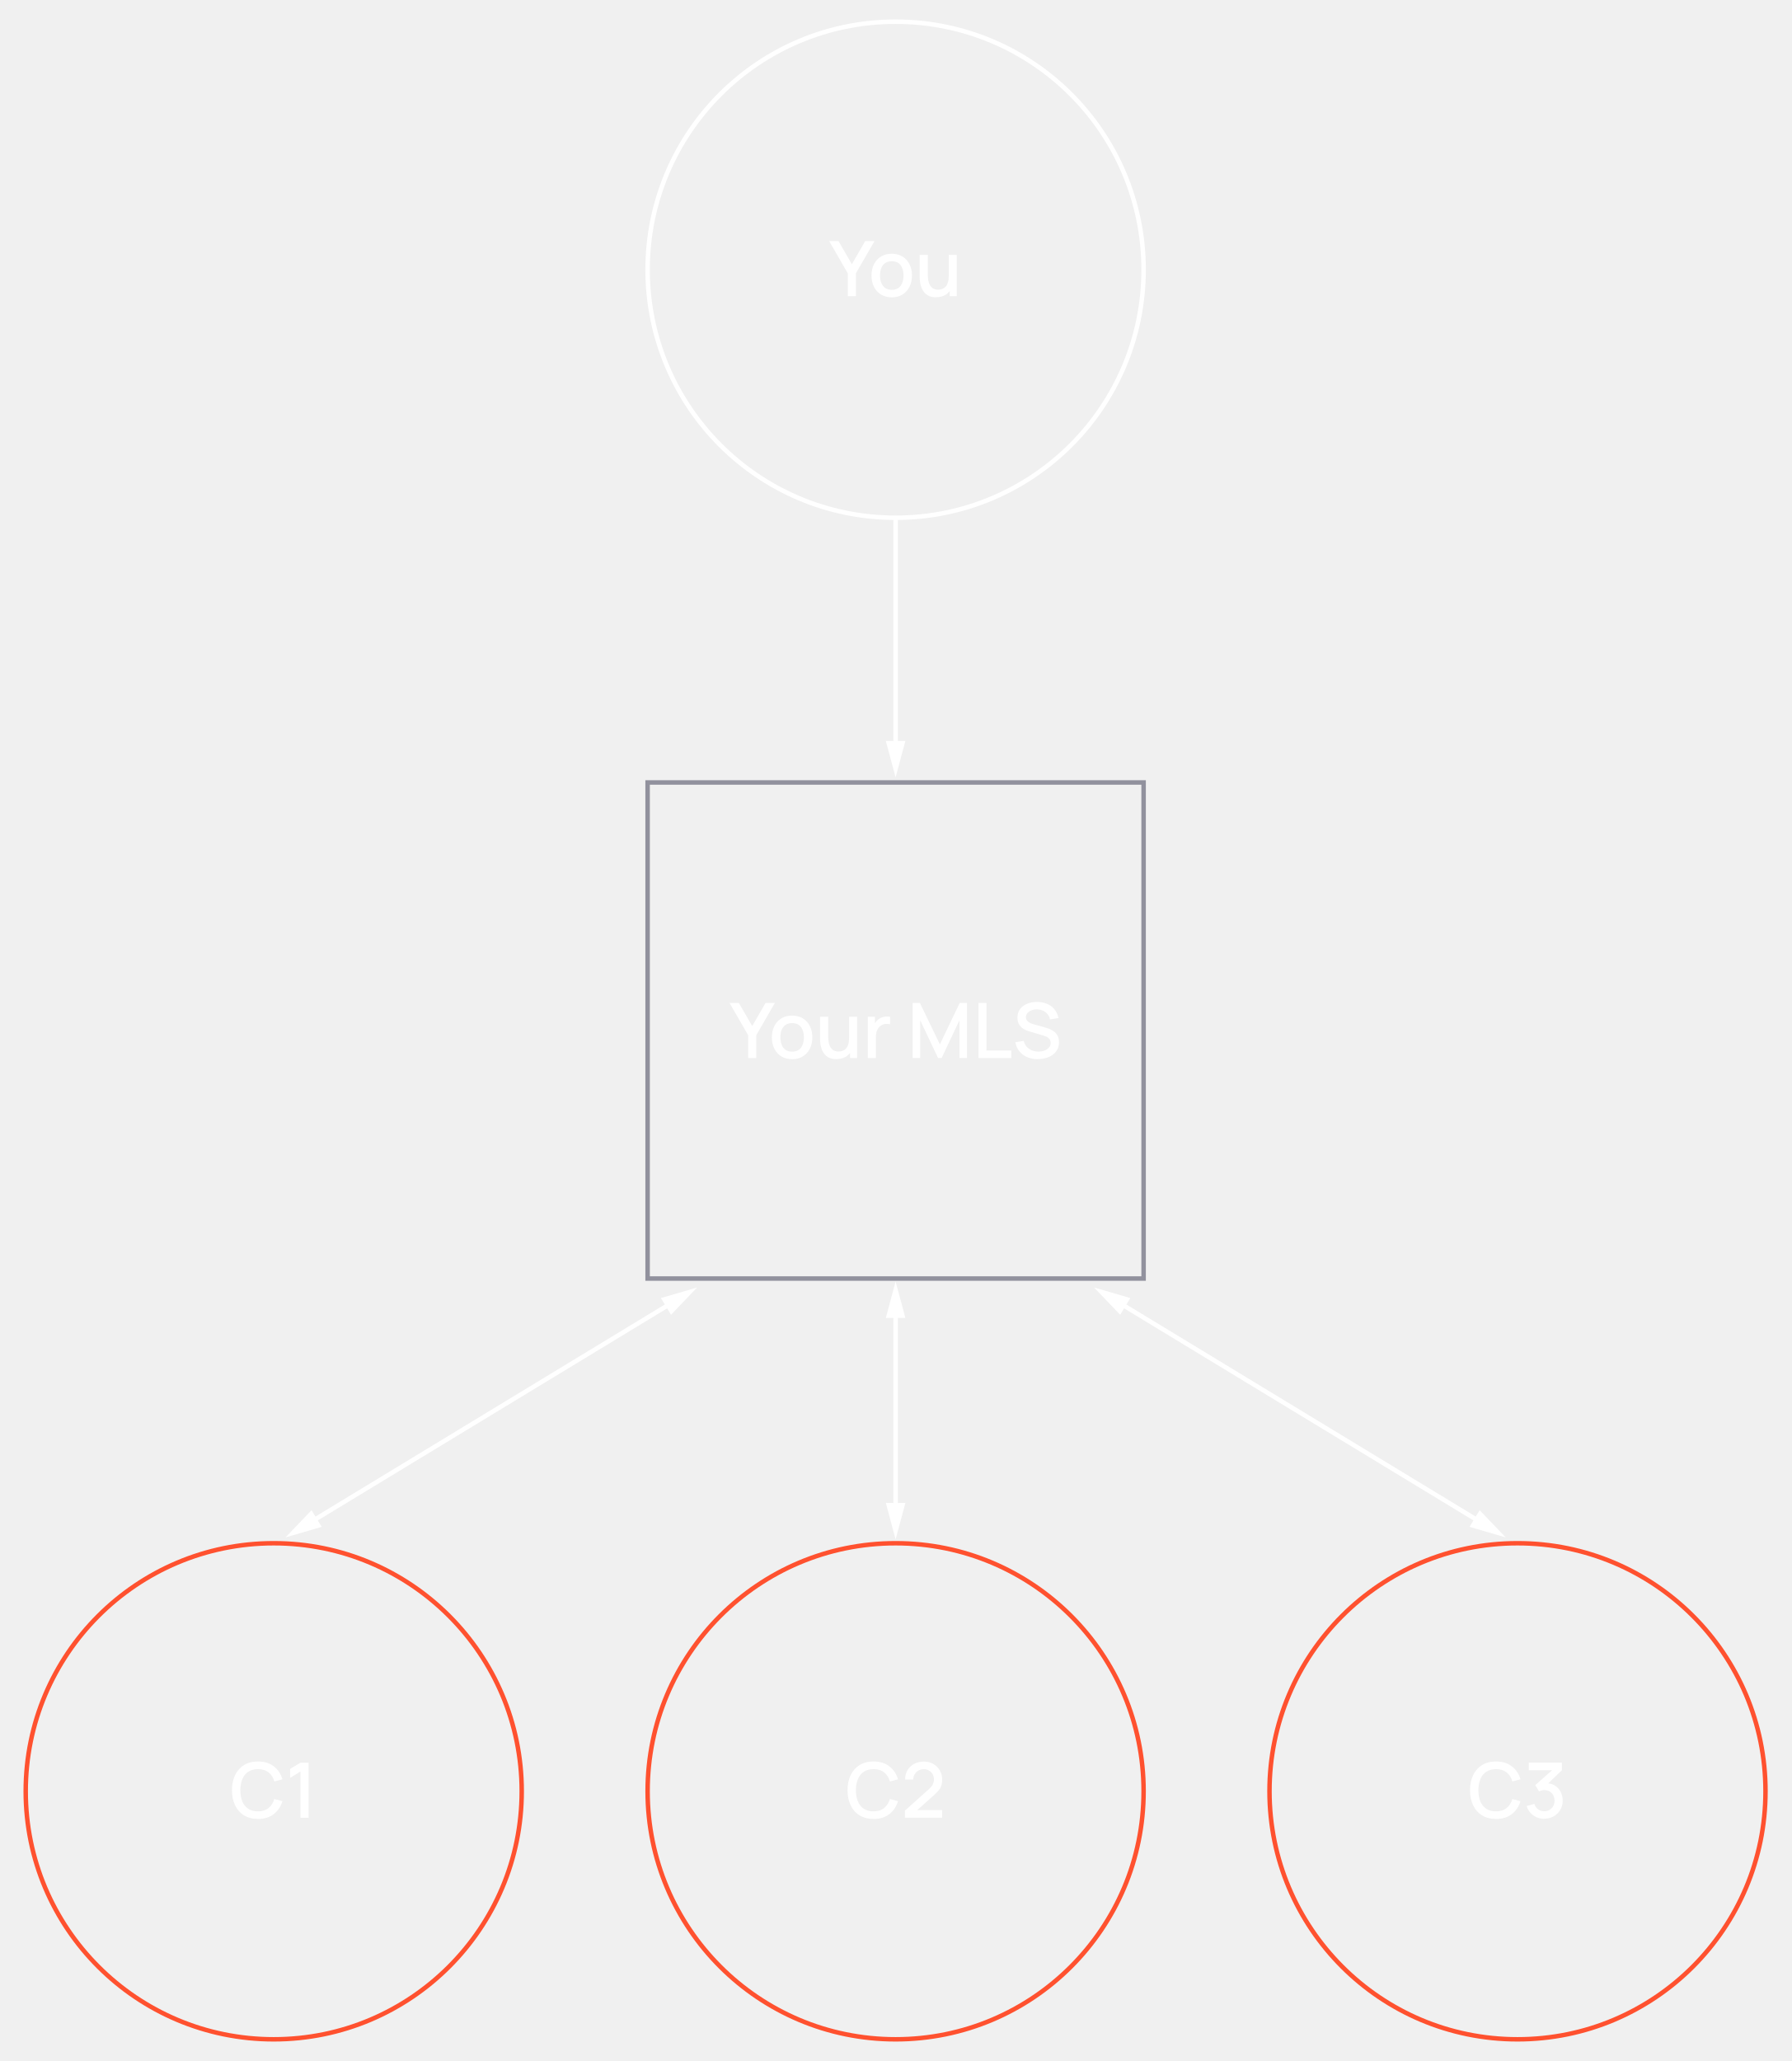
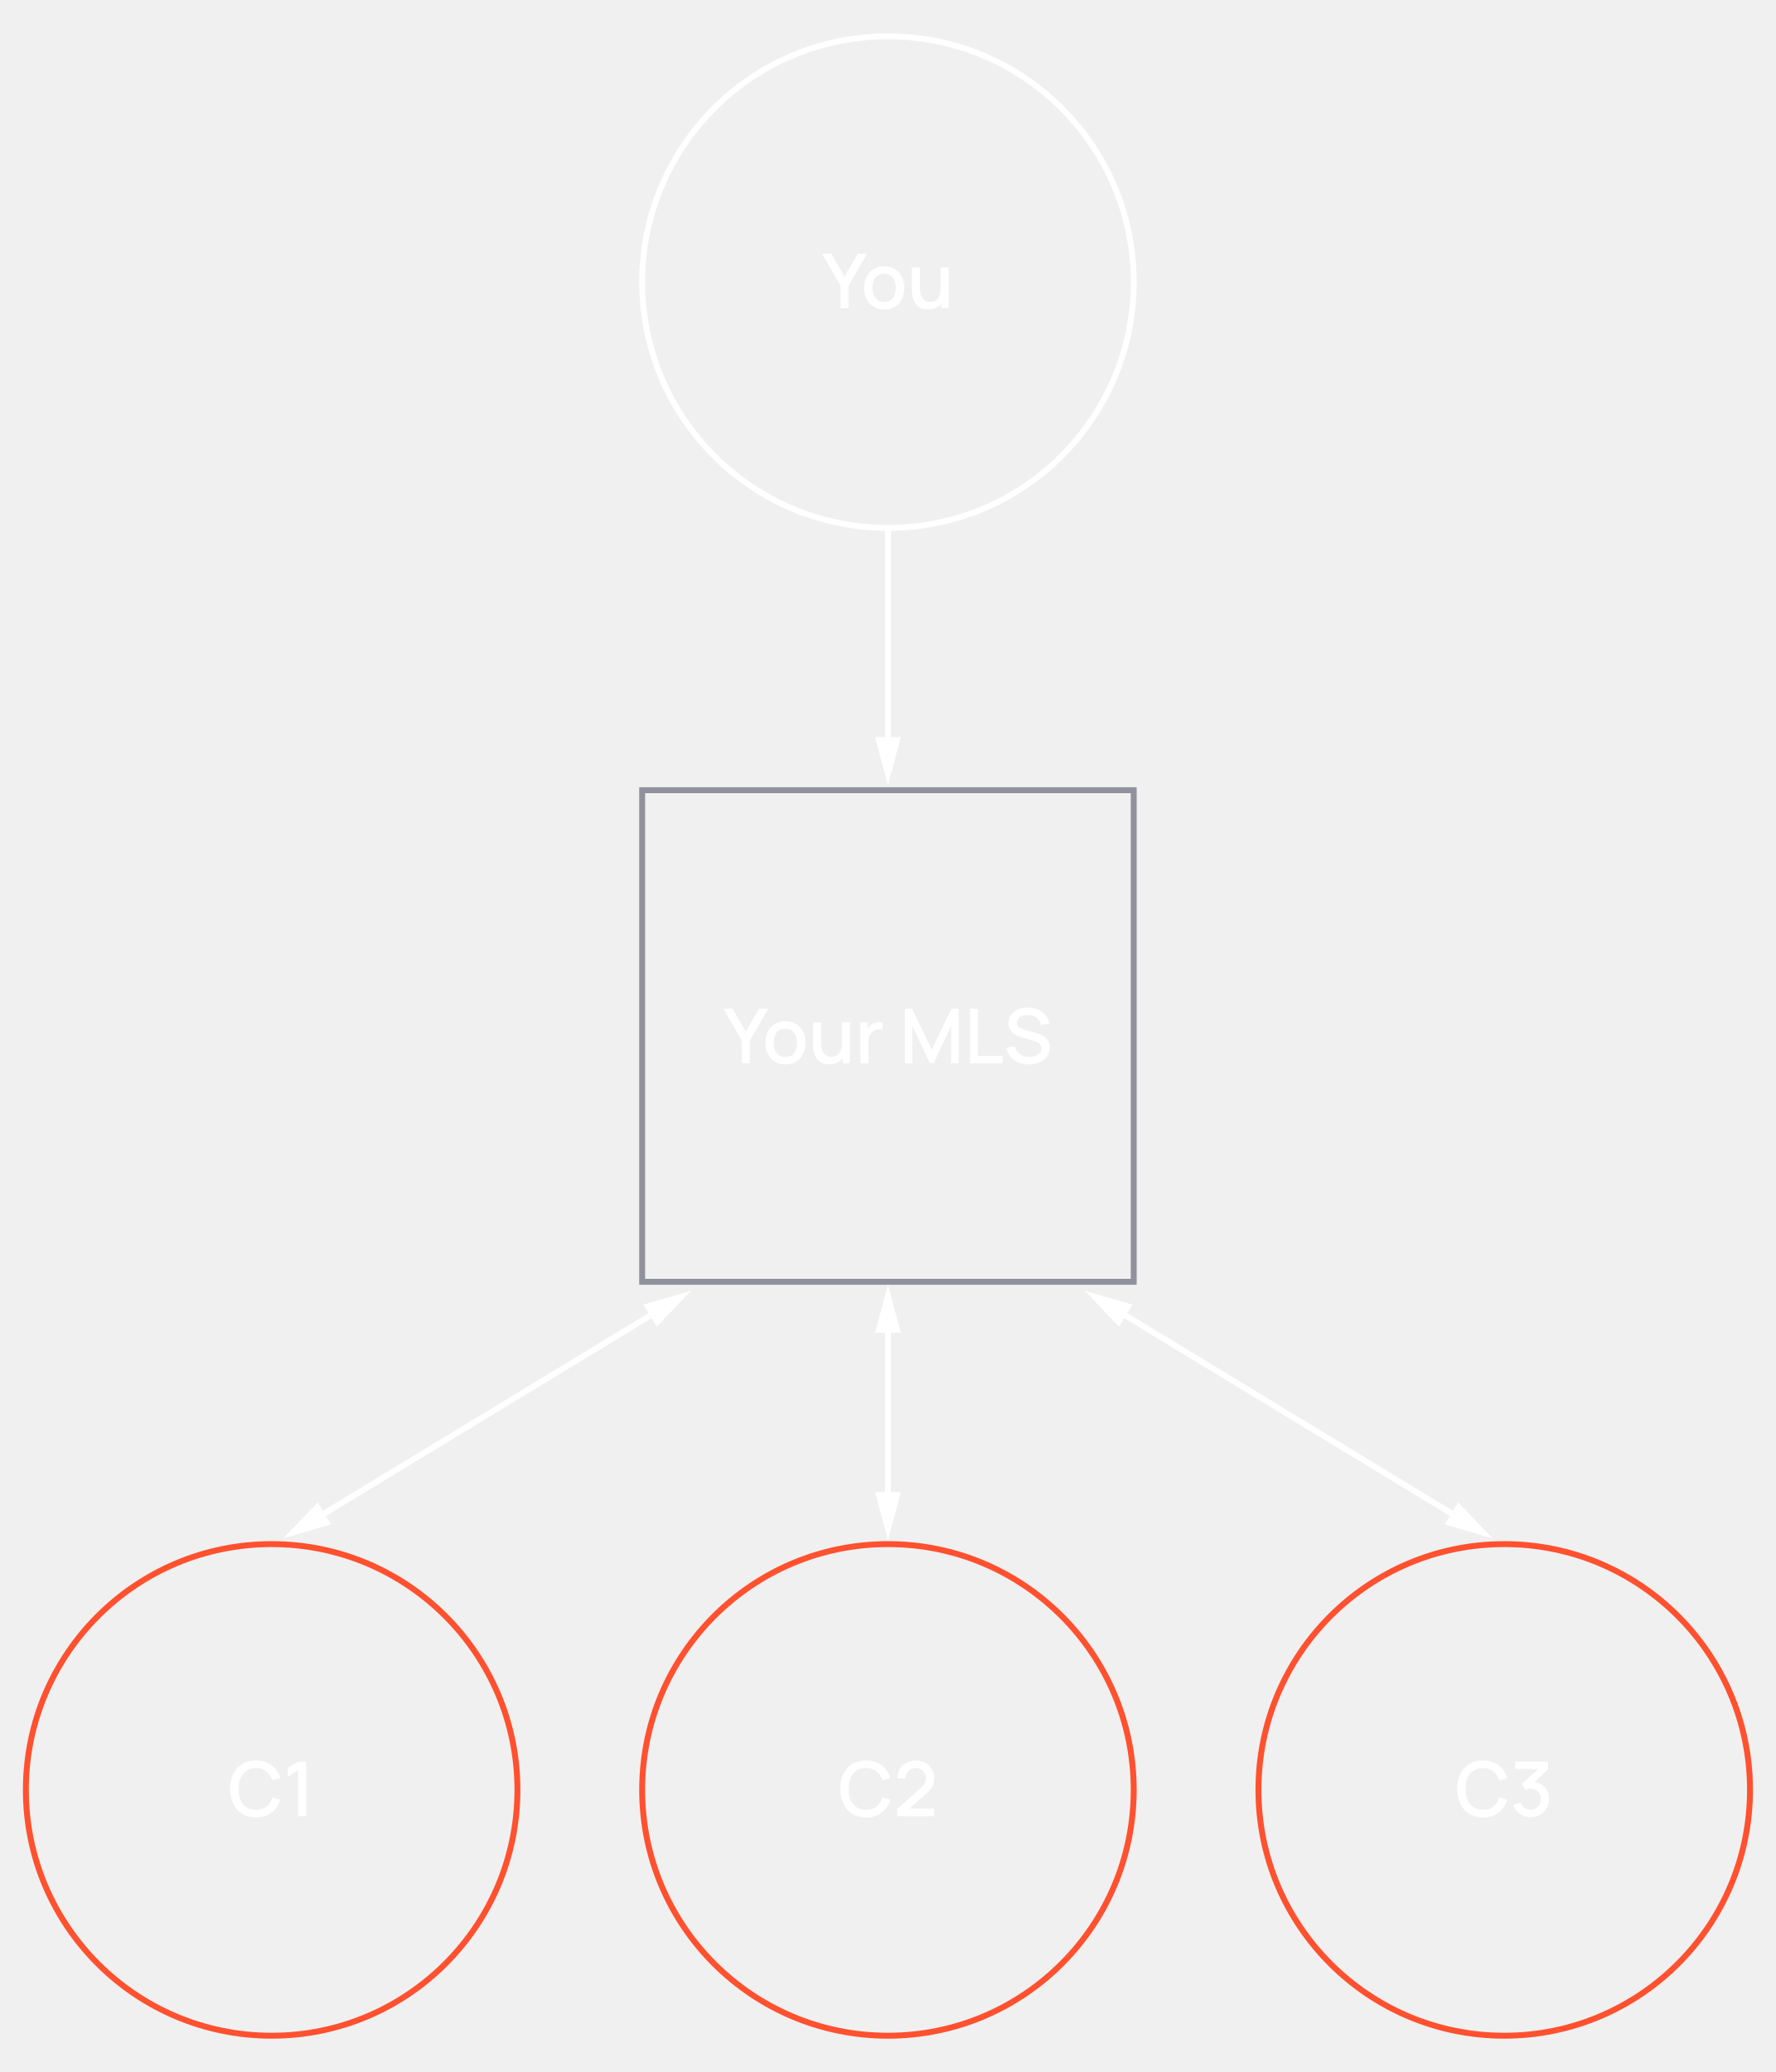
- <svg xmlns="http://www.w3.org/2000/svg" id="Layer_1" viewBox="0 0 399.84 460">
+ <svg xmlns="http://www.w3.org/2000/svg" id="Layer_1" viewBox="0 0 300 350">
  <defs>
    <style>.cls-1{fill:#fff;}.cls-2{stroke:#91919d;}.cls-2,.cls-3,.cls-4{stroke-miterlimit:10;}.cls-2,.cls-3,.cls-4,.cls-5{fill:none;}.cls-3,.cls-5{stroke:#fff;}.cls-4{stroke:#ff512f;}</style>
  </defs>
  <g>
-     <line class="cls-5" x1="199.92" y1="115.55" x2="199.92" y2="166.87" />
-     <polygon class="cls-1" points="197.74 165.38 199.92 173.51 202.1 165.38 197.74 165.38" />
+     <line class="cls-5" x1="150" y1="89.17" x2="150" y2="125.99" />
+     <polygon class="cls-1" points="147.82 124.51 150 132.64 152.18 124.51 147.82 124.51" />
  </g>
  <g>
-     <path class="cls-1" d="M195,405.97c-1.23,0-2.28-.27-3.14-.81-.87-.54-1.53-1.29-1.98-2.25-.46-.96-.69-2.08-.69-3.35s.23-2.38,.69-3.35c.46-.96,1.12-1.71,1.98-2.25,.86-.54,1.91-.81,3.14-.81,1.42,0,2.59,.36,3.52,1.08,.93,.72,1.58,1.68,1.94,2.89l-1.81,.49c-.24-.86-.67-1.53-1.28-2.02-.61-.49-1.4-.73-2.38-.73-.87,0-1.6,.2-2.18,.59s-1.02,.94-1.31,1.65c-.29,.71-.44,1.53-.44,2.47,0,.94,.14,1.76,.43,2.47,.29,.71,.73,1.25,1.31,1.65,.58,.39,1.31,.59,2.18,.59,.97,0,1.77-.25,2.38-.74s1.04-1.17,1.28-2.02l1.81,.49c-.36,1.21-1.01,2.18-1.94,2.89-.93,.72-2.1,1.08-3.52,1.08Z" />
-     <path class="cls-1" d="M202,405.71v-1.59s5.36-4.8,5.36-4.8c.43-.38,.73-.75,.88-1.09,.16-.35,.24-.69,.24-1.04,0-.44-.1-.83-.29-1.18-.19-.35-.46-.63-.8-.83-.34-.21-.73-.31-1.18-.31s-.86,.11-1.22,.32c-.36,.21-.63,.5-.83,.85s-.3,.73-.29,1.14h-1.83c0-.8,.18-1.5,.54-2.09,.36-.6,.86-1.07,1.49-1.41,.63-.34,1.35-.51,2.17-.51s1.47,.17,2.08,.52c.62,.35,1.1,.83,1.46,1.44,.36,.61,.53,1.3,.53,2.08,0,.56-.07,1.04-.22,1.43-.15,.39-.37,.76-.67,1.09s-.67,.7-1.11,1.09l-4.13,3.69-.2-.51h6.32v1.7h-8.31Z" />
+     <path class="cls-1" d="M146.31,306.98c-.92,0-1.71-.2-2.35-.6-.65-.4-1.14-.97-1.49-1.69-.34-.72-.52-1.56-.52-2.51s.17-1.79,.52-2.51c.34-.72,.84-1.28,1.49-1.69,.65-.4,1.43-.6,2.35-.6,1.06,0,1.94,.27,2.64,.81,.7,.54,1.18,1.26,1.46,2.17l-1.36,.37c-.18-.64-.5-1.15-.96-1.52-.46-.37-1.05-.55-1.78-.55-.65,0-1.2,.15-1.63,.44s-.76,.71-.98,1.23c-.22,.53-.33,1.15-.33,1.85,0,.7,.1,1.32,.32,1.85,.22,.53,.55,.94,.99,1.23,.44,.29,.98,.44,1.63,.44,.73,0,1.32-.18,1.78-.55s.78-.87,.96-1.51l1.36,.37c-.27,.91-.76,1.63-1.46,2.17-.7,.54-1.58,.81-2.64,.81Z" />
+     <path class="cls-1" d="M151.56,306.78v-1.19s4.02-3.6,4.02-3.6c.32-.29,.54-.56,.66-.82,.12-.26,.18-.52,.18-.78,0-.33-.07-.62-.22-.89-.15-.26-.35-.47-.6-.62-.26-.15-.55-.23-.88-.23s-.65,.08-.91,.24c-.27,.16-.47,.37-.62,.64s-.22,.55-.22,.86h-1.37c0-.6,.13-1.12,.41-1.57,.27-.45,.64-.8,1.12-1.06,.47-.25,1.02-.38,1.63-.38s1.1,.13,1.56,.39c.46,.26,.82,.62,1.09,1.08,.27,.46,.4,.98,.4,1.56,0,.42-.06,.78-.17,1.08-.11,.29-.28,.57-.5,.82s-.5,.52-.83,.82l-3.1,2.77-.15-.38h4.74v1.27h-6.23Z" />
  </g>
-   <path class="cls-4" d="M199.92,455.16c30.57,0,55.36-24.79,55.36-55.36s-24.79-55.36-55.36-55.36-55.36,24.79-55.36,55.36,24.79,55.36,55.36,55.36Z" />
+   <path class="cls-4" d="M150,343.87c22.93,0,41.52-18.59,41.52-41.52s-18.59-41.52-41.52-41.52-41.52,18.59-41.52,41.52,18.59,41.52,41.52,41.52Z" />
  <g>
-     <path class="cls-1" d="M333.95,405.97c-1.23,0-2.28-.27-3.14-.81-.87-.54-1.53-1.29-1.98-2.25-.46-.96-.69-2.08-.69-3.35s.23-2.38,.69-3.35c.46-.96,1.12-1.71,1.98-2.25,.86-.54,1.91-.81,3.14-.81,1.42,0,2.59,.36,3.52,1.08,.93,.72,1.58,1.68,1.94,2.89l-1.81,.49c-.24-.86-.67-1.53-1.28-2.02-.61-.49-1.4-.73-2.38-.73-.87,0-1.6,.2-2.18,.59s-1.02,.94-1.31,1.65c-.29,.71-.44,1.53-.44,2.47,0,.94,.14,1.76,.43,2.47,.29,.71,.73,1.25,1.31,1.65,.58,.39,1.31,.59,2.18,.59,.97,0,1.77-.25,2.38-.74s1.04-1.17,1.28-2.02l1.81,.49c-.36,1.21-1.01,2.18-1.94,2.89-.93,.72-2.1,1.08-3.52,1.08Z" />
-     <path class="cls-1" d="M344.73,405.95c-.61,0-1.18-.12-1.71-.35-.54-.23-1-.56-1.39-.99s-.67-.93-.85-1.51l1.72-.48c.17,.53,.45,.93,.86,1.22,.41,.28,.86,.42,1.37,.41,.45,0,.84-.11,1.19-.32,.34-.2,.61-.48,.8-.83,.19-.35,.29-.75,.29-1.21,0-.68-.21-1.25-.64-1.69-.42-.44-.98-.67-1.66-.67-.19,0-.39,.03-.59,.08-.2,.06-.39,.13-.57,.22l-.84-1.41,4.33-3.83,.19,.51h-5.97v-1.7h7.39v1.7l-3.6,3.46-.02-.58c.77,0,1.45,.17,2.01,.52,.57,.34,1.01,.81,1.32,1.4,.31,.59,.47,1.25,.47,1.98,0,.79-.18,1.48-.55,2.09-.37,.61-.86,1.09-1.48,1.43s-1.31,.52-2.08,.52Z" />
+     <path class="cls-1" d="M250.52,306.98c-.92,0-1.71-.2-2.35-.6-.65-.4-1.14-.97-1.49-1.69-.34-.72-.52-1.56-.52-2.51s.17-1.79,.52-2.51c.34-.72,.84-1.28,1.49-1.69,.65-.4,1.43-.6,2.35-.6,1.06,0,1.94,.27,2.64,.81,.7,.54,1.18,1.26,1.46,2.17l-1.36,.37c-.18-.64-.5-1.15-.96-1.52-.46-.37-1.05-.55-1.78-.55-.65,0-1.2,.15-1.63,.44s-.76,.71-.98,1.23c-.22,.53-.33,1.15-.33,1.85,0,.7,.1,1.32,.32,1.85,.22,.53,.55,.94,.99,1.23,.44,.29,.98,.44,1.63,.44,.73,0,1.32-.18,1.78-.55s.78-.87,.96-1.51l1.36,.37c-.27,.91-.76,1.63-1.46,2.17-.7,.54-1.58,.81-2.64,.81Z" />
+     <path class="cls-1" d="M258.6,306.96c-.46,0-.89-.09-1.29-.26-.4-.17-.75-.42-1.04-.74s-.5-.7-.64-1.13l1.29-.36c.12,.4,.34,.7,.65,.91,.31,.21,.65,.31,1.02,.31,.34,0,.63-.08,.89-.24,.26-.15,.46-.36,.6-.62,.15-.26,.22-.56,.22-.91,0-.51-.16-.93-.48-1.27-.32-.33-.73-.5-1.24-.5-.15,0-.29,.02-.45,.06-.15,.04-.29,.1-.43,.17l-.63-1.06,3.25-2.87,.14,.38h-4.48v-1.27h5.54v1.27l-2.7,2.6v-.44c.57,0,1.07,.13,1.5,.39,.43,.26,.76,.61,.99,1.05,.23,.44,.35,.94,.35,1.48,0,.59-.14,1.11-.41,1.57-.28,.46-.64,.82-1.11,1.08s-.98,.39-1.56,.39Z" />
  </g>
-   <path class="cls-4" d="M338.74,455.16c30.57,0,55.36-24.79,55.36-55.36s-24.79-55.36-55.36-55.36-55.36,24.79-55.36,55.36,24.79,55.36,55.36,55.36Z" />
+   <path class="cls-4" d="M254.11,343.87c22.93,0,41.52-18.59,41.52-41.52s-18.59-41.52-41.52-41.52-41.52,18.59-41.52,41.52,18.59,41.52,41.52,41.52Z" />
  <g>
-     <path class="cls-1" d="M57.59,405.97c-1.23,0-2.28-.27-3.14-.81-.87-.54-1.53-1.29-1.98-2.25-.46-.96-.69-2.08-.69-3.35s.23-2.38,.69-3.35c.46-.96,1.12-1.71,1.98-2.25,.86-.54,1.91-.81,3.14-.81,1.42,0,2.59,.36,3.52,1.08,.93,.72,1.58,1.68,1.94,2.89l-1.81,.49c-.24-.86-.67-1.53-1.28-2.02-.61-.49-1.4-.73-2.38-.73-.87,0-1.6,.2-2.18,.59s-1.02,.94-1.31,1.65c-.29,.71-.44,1.53-.44,2.47,0,.94,.14,1.76,.43,2.47,.29,.71,.73,1.25,1.31,1.65,.58,.39,1.31,.59,2.18,.59,.97,0,1.77-.25,2.38-.74s1.04-1.17,1.28-2.02l1.81,.49c-.36,1.21-1.01,2.18-1.94,2.89-.93,.72-2.1,1.08-3.52,1.08Z" />
-     <path class="cls-1" d="M67.07,405.72v-10.33l-2.31,1.41v-1.99l2.31-1.38h1.82v12.29h-1.82Z" />
+     <path class="cls-1" d="M43.25,306.98c-.92,0-1.71-.2-2.35-.6-.65-.4-1.14-.97-1.49-1.69-.34-.72-.52-1.56-.52-2.51s.17-1.79,.52-2.51c.34-.72,.84-1.28,1.49-1.69,.65-.4,1.43-.6,2.35-.6,1.06,0,1.94,.27,2.64,.81,.7,.54,1.18,1.26,1.46,2.17l-1.36,.37c-.18-.64-.5-1.15-.96-1.52-.46-.37-1.05-.55-1.78-.55-.65,0-1.2,.15-1.63,.44s-.76,.71-.98,1.23c-.22,.53-.33,1.15-.33,1.85,0,.7,.1,1.32,.32,1.85,.22,.53,.55,.94,.99,1.23,.44,.29,.98,.44,1.63,.44,.73,0,1.32-.18,1.78-.55s.78-.87,.96-1.51l1.36,.37c-.27,.91-.76,1.63-1.46,2.17-.7,.54-1.58,.81-2.64,.81Z" />
+     <path class="cls-1" d="M50.36,306.79v-7.74l-1.73,1.06v-1.49l1.73-1.04h1.36v9.22h-1.36Z" />
  </g>
-   <path class="cls-4" d="M61.1,455.16c30.57,0,55.36-24.79,55.36-55.36s-24.79-55.36-55.36-55.36-55.36,24.79-55.36,55.36,24.79,55.36,55.36,55.36Z" />
+   <path class="cls-4" d="M45.89,343.87c22.93,0,41.52-18.59,41.52-41.52s-18.59-41.52-41.52-41.52-41.52,18.59-41.52,41.52,18.59,41.52,41.52,41.52Z" />
  <g>
-     <path class="cls-1" d="M167.01,236.14v-5.08l-4.16-7.21h2.08l2.98,5.16,2.98-5.16h2.08l-4.16,7.21v5.08h-1.81Z" />
-     <path class="cls-1" d="M176.82,236.4c-.92,0-1.72-.21-2.4-.62-.68-.42-1.2-.99-1.57-1.72s-.55-1.57-.55-2.53,.19-1.81,.56-2.54c.38-.73,.9-1.3,1.58-1.71,.68-.41,1.47-.61,2.37-.61s1.72,.21,2.4,.62c.68,.42,1.2,.99,1.57,1.72,.37,.73,.55,1.57,.55,2.52s-.19,1.81-.56,2.54c-.37,.73-.9,1.3-1.57,1.72-.68,.41-1.47,.62-2.39,.62Zm0-1.68c.88,0,1.54-.3,1.98-.89s.65-1.36,.65-2.3-.22-1.73-.66-2.31c-.44-.58-1.1-.87-1.97-.87-.6,0-1.09,.14-1.48,.41-.39,.27-.67,.64-.86,1.12-.19,.48-.28,1.03-.28,1.65,0,.97,.22,1.74,.67,2.32,.44,.58,1.09,.87,1.95,.87Z" />
-     <path class="cls-1" d="M186.7,236.39c-.64,0-1.17-.1-1.6-.31-.43-.21-.78-.47-1.05-.81s-.48-.7-.62-1.09c-.14-.39-.24-.78-.29-1.15-.05-.38-.08-.71-.08-.99v-5.12h1.81v4.53c0,.36,.03,.73,.09,1.1s.17,.73,.34,1.05c.17,.32,.4,.59,.71,.79s.7,.3,1.19,.3c.32,0,.62-.05,.9-.16,.29-.11,.53-.27,.75-.51s.38-.54,.5-.92c.12-.38,.18-.84,.18-1.39l1.11,.42c0,.84-.16,1.57-.47,2.21-.31,.64-.76,1.14-1.35,1.5s-1.29,.54-2.12,.54Zm3.05-.25v-2.66h-.21v-6.55h1.8v9.22h-1.59Z" />
-     <path class="cls-1" d="M193.72,236.14v-9.22h1.59v2.24l-.22-.29c.11-.3,.26-.57,.44-.81s.39-.45,.63-.61c.23-.17,.49-.3,.78-.4,.29-.09,.58-.15,.88-.17s.59,0,.87,.05v1.67c-.3-.08-.64-.1-1-.07-.37,.03-.7,.15-1.01,.35-.29,.19-.52,.42-.69,.68-.17,.27-.29,.56-.36,.89s-.11,.67-.11,1.04v4.65h-1.8Z" />
-     <path class="cls-1" d="M203.73,236.14v-12.29h1.61l4.46,9.24,4.43-9.24h1.63v12.28h-1.69v-8.41l-3.97,8.41h-.81l-3.98-8.41v8.41h-1.68Z" />
-     <path class="cls-1" d="M218.42,236.14v-12.29h1.78v10.61h5.56v1.68h-7.35Z" />
-     <path class="cls-1" d="M231.67,236.4c-.88,0-1.68-.15-2.38-.46-.71-.3-1.29-.74-1.75-1.31-.46-.57-.75-1.24-.89-2.02l1.86-.28c.19,.75,.58,1.34,1.18,1.75,.6,.42,1.29,.63,2.09,.63,.5,0,.95-.08,1.37-.23,.42-.16,.75-.38,1-.67s.38-.64,.38-1.05c0-.22-.04-.42-.12-.59-.08-.17-.18-.32-.32-.45-.13-.13-.3-.24-.49-.33-.19-.09-.4-.17-.63-.24l-3.15-.93c-.31-.09-.62-.21-.94-.35s-.61-.34-.87-.57c-.26-.24-.48-.53-.64-.88-.17-.35-.25-.77-.25-1.28,0-.76,.2-1.4,.58-1.92,.39-.53,.92-.92,1.58-1.19,.67-.27,1.41-.41,2.24-.41,.83,.01,1.57,.16,2.23,.44,.66,.28,1.2,.69,1.64,1.22,.43,.53,.74,1.18,.9,1.93l-1.91,.32c-.08-.46-.27-.86-.55-1.19-.28-.33-.62-.59-1.02-.77s-.84-.27-1.31-.28c-.46-.01-.87,.06-1.25,.2s-.68,.36-.9,.62c-.22,.27-.34,.57-.34,.92s.1,.62,.3,.83,.45,.38,.74,.5c.29,.12,.58,.22,.88,.3l2.27,.64c.28,.08,.61,.19,.97,.32,.36,.13,.71,.32,1.05,.56,.34,.24,.62,.56,.84,.95s.33,.89,.33,1.49-.12,1.16-.38,1.63c-.25,.47-.59,.86-1.03,1.18-.43,.32-.94,.55-1.51,.71s-1.17,.24-1.8,.24Z" />
+     <path class="cls-1" d="M125.32,179.61v-3.81l-3.12-5.41h1.56l2.23,3.87,2.23-3.87h1.56l-3.12,5.41v3.81h-1.36Z" />
+     <path class="cls-1" d="M132.68,179.8c-.69,0-1.29-.16-1.8-.47-.51-.31-.9-.74-1.17-1.29s-.41-1.18-.41-1.9,.14-1.36,.42-1.9c.28-.55,.68-.97,1.18-1.28,.51-.31,1.1-.46,1.78-.46s1.29,.16,1.8,.47c.51,.31,.9,.74,1.18,1.29,.28,.55,.42,1.18,.42,1.89s-.14,1.36-.42,1.9c-.28,.55-.67,.98-1.18,1.29-.51,.31-1.11,.46-1.79,.46Zm0-1.26c.66,0,1.16-.22,1.48-.67s.49-1.02,.49-1.72-.17-1.3-.5-1.73c-.33-.43-.82-.65-1.48-.65-.45,0-.82,.1-1.11,.3-.29,.2-.51,.48-.65,.84-.14,.36-.21,.77-.21,1.24,0,.73,.17,1.31,.5,1.74,.33,.44,.82,.65,1.47,.65Z" />
+     <path class="cls-1" d="M140.08,179.79c-.48,0-.88-.08-1.2-.23-.32-.15-.59-.36-.79-.6s-.36-.52-.46-.82c-.11-.29-.18-.58-.22-.86-.04-.28-.06-.53-.06-.74v-3.84h1.36v3.4c0,.27,.02,.54,.07,.83s.13,.55,.26,.79c.13,.24,.3,.44,.53,.59s.53,.22,.89,.22c.24,0,.47-.04,.68-.12,.21-.08,.4-.21,.56-.38s.29-.41,.38-.69c.09-.29,.14-.63,.14-1.04l.83,.31c0,.63-.12,1.18-.35,1.66-.24,.48-.57,.85-1.01,1.12s-.97,.4-1.59,.4Zm2.29-.19v-2h-.16v-4.92h1.35v6.91h-1.19Z" />
+     <path class="cls-1" d="M145.35,179.61v-6.91h1.19v1.68l-.17-.22c.08-.22,.2-.43,.33-.61s.29-.34,.47-.46c.18-.13,.37-.23,.59-.3,.22-.07,.44-.11,.66-.13s.44,0,.65,.04v1.25c-.23-.06-.48-.08-.75-.05-.27,.03-.53,.11-.76,.26-.22,.14-.39,.31-.52,.51-.13,.2-.22,.42-.27,.67s-.08,.5-.08,.78v3.49h-1.35Z" />
+     <path class="cls-1" d="M152.86,179.61v-9.22h1.21l3.34,6.93,3.32-6.93h1.22v9.21h-1.27v-6.3l-2.98,6.31h-.61l-2.98-6.31v6.31h-1.26Z" />
+     <path class="cls-1" d="M163.87,179.61v-9.22h1.34v7.96h4.17v1.26h-5.51Z" />
+     <path class="cls-1" d="M173.81,179.8c-.66,0-1.26-.11-1.79-.34-.53-.23-.97-.55-1.31-.98-.34-.42-.57-.93-.67-1.51l1.4-.21c.14,.56,.44,1,.88,1.32,.45,.31,.97,.47,1.57,.47,.37,0,.71-.06,1.02-.18,.31-.12,.56-.29,.75-.51s.28-.48,.28-.79c0-.17-.03-.31-.09-.44-.06-.13-.14-.24-.24-.34-.1-.1-.22-.18-.37-.25-.14-.07-.3-.13-.47-.18l-2.36-.7c-.23-.07-.47-.16-.7-.27s-.46-.25-.66-.43c-.2-.18-.36-.4-.48-.66-.12-.26-.19-.58-.19-.96,0-.57,.15-1.05,.44-1.44,.29-.39,.69-.69,1.19-.9,.5-.2,1.06-.3,1.68-.3,.62,0,1.18,.12,1.67,.33,.49,.21,.9,.52,1.23,.92,.33,.4,.55,.88,.68,1.45l-1.43,.24c-.06-.35-.2-.64-.41-.89-.21-.25-.47-.44-.77-.58s-.63-.2-.99-.21c-.34,0-.65,.04-.94,.15s-.51,.27-.68,.47c-.17,.2-.25,.43-.25,.69s.07,.46,.22,.62,.33,.28,.55,.37c.22,.09,.44,.17,.66,.23l1.7,.48c.21,.06,.45,.14,.73,.24,.27,.1,.53,.24,.79,.42,.25,.18,.46,.42,.63,.71s.25,.67,.25,1.12-.09,.87-.28,1.23c-.19,.35-.44,.65-.77,.88-.33,.24-.7,.41-1.13,.53s-.88,.18-1.35,.18Z" />
  </g>
-   <rect class="cls-2" x="144.56" y="174.64" width="110.72" height="110.72" />
+   <rect class="cls-2" x="108.48" y="133.48" width="83.04" height="83.04" />
  <g>
-     <path class="cls-1" d="M189.25,66.1v-5.08l-4.16-7.21h2.08l2.98,5.16,2.98-5.16h2.08l-4.16,7.21v5.08h-1.81Z" />
-     <path class="cls-1" d="M199.06,66.36c-.92,0-1.72-.21-2.4-.62-.68-.42-1.2-.99-1.57-1.72s-.55-1.57-.55-2.53,.19-1.81,.56-2.54c.38-.73,.9-1.3,1.58-1.71,.68-.41,1.47-.61,2.37-.61s1.72,.21,2.4,.62c.68,.42,1.2,.99,1.57,1.72,.37,.73,.55,1.57,.55,2.52s-.19,1.81-.56,2.54c-.37,.73-.9,1.3-1.57,1.72-.68,.41-1.47,.62-2.39,.62Zm0-1.68c.88,0,1.54-.3,1.98-.89s.65-1.36,.65-2.3-.22-1.73-.66-2.31c-.44-.58-1.1-.87-1.97-.87-.6,0-1.09,.14-1.48,.41-.39,.27-.67,.64-.86,1.12-.19,.48-.28,1.03-.28,1.65,0,.97,.22,1.74,.67,2.32,.44,.58,1.09,.87,1.95,.87Z" />
-     <path class="cls-1" d="M208.94,66.35c-.64,0-1.17-.1-1.6-.31-.43-.21-.78-.47-1.05-.81s-.48-.7-.62-1.09c-.14-.39-.24-.78-.29-1.15-.05-.38-.08-.71-.08-.99v-5.12h1.81v4.53c0,.36,.03,.73,.09,1.1s.17,.73,.34,1.05c.17,.32,.4,.59,.71,.79s.7,.3,1.19,.3c.32,0,.62-.05,.9-.16,.29-.11,.53-.27,.75-.51s.38-.54,.5-.92c.12-.38,.18-.84,.18-1.39l1.11,.42c0,.84-.16,1.57-.47,2.21-.31,.64-.76,1.14-1.35,1.5s-1.29,.54-2.12,.54Zm3.05-.25v-2.66h-.21v-6.55h1.8v9.22h-1.59Z" />
+     <path class="cls-1" d="M142,52.08v-3.81l-3.12-5.41h1.56l2.23,3.87,2.23-3.87h1.56l-3.12,5.41v3.81h-1.36Z" />
+     <path class="cls-1" d="M149.36,52.27c-.69,0-1.29-.16-1.8-.47-.51-.31-.9-.74-1.17-1.29s-.41-1.18-.41-1.9,.14-1.36,.42-1.9c.28-.55,.68-.97,1.18-1.28,.51-.31,1.1-.46,1.78-.46s1.29,.16,1.8,.47c.51,.31,.9,.74,1.18,1.29,.28,.55,.42,1.18,.42,1.89s-.14,1.36-.42,1.9c-.28,.55-.67,.98-1.18,1.29-.51,.31-1.11,.46-1.79,.46Zm0-1.26c.66,0,1.16-.22,1.48-.67s.49-1.02,.49-1.72-.17-1.3-.5-1.73c-.33-.43-.82-.65-1.48-.65-.45,0-.82,.1-1.11,.3-.29,.2-.51,.48-.65,.84-.14,.36-.21,.77-.21,1.24,0,.73,.17,1.31,.5,1.74,.33,.44,.82,.65,1.47,.65Z" />
+     <path class="cls-1" d="M156.76,52.26c-.48,0-.88-.08-1.2-.23-.32-.15-.59-.36-.79-.6s-.36-.52-.46-.82c-.11-.29-.18-.58-.22-.86-.04-.28-.06-.53-.06-.74v-3.84h1.36v3.4c0,.27,.02,.54,.07,.83s.13,.55,.26,.79c.13,.24,.3,.44,.53,.59s.53,.22,.89,.22c.24,0,.47-.04,.68-.12,.21-.08,.4-.21,.56-.38s.29-.41,.38-.69c.09-.29,.14-.63,.14-1.04l.83,.31c0,.63-.12,1.18-.35,1.66-.24,.48-.57,.85-1.01,1.12s-.97,.4-1.59,.4Zm2.29-.19v-2h-.16v-4.92h1.35v6.91h-1.19Z" />
  </g>
-   <path class="cls-3" d="M199.92,115.56c30.57,0,55.36-24.79,55.36-55.36S230.5,4.84,199.92,4.84s-55.36,24.79-55.36,55.36,24.79,55.36,55.36,55.36Z" />
+   <path class="cls-3" d="M150,89.17c22.93,0,41.52-18.59,41.52-41.52S172.93,6.13,150,6.13s-41.52,18.59-41.52,41.52,18.59,41.52,41.52,41.52Z" />
  <g>
-     <line class="cls-5" x1="199.92" y1="292.66" x2="199.92" y2="336.93" />
-     <polygon class="cls-1" points="197.74 294.15 199.92 286.02 202.1 294.15 197.74 294.15" />
-     <polygon class="cls-1" points="197.74 335.45 199.92 343.58 202.1 335.45 197.74 335.45" />
+     <line class="cls-5" x1="150" y1="223.66" x2="150" y2="253.54" />
+     <polygon class="cls-1" points="147.82 225.14 150 217.01 152.18 225.14 147.82 225.14" />
+     <polygon class="cls-1" points="147.82 252.05 150 260.18 152.18 252.05 147.82 252.05" />
  </g>
  <g>
-     <line class="cls-5" x1="149.93" y1="290.81" x2="69.41" y2="339.69" />
-     <polygon class="cls-1" points="147.53 289.72 155.61 287.36 149.79 293.45 147.53 289.72" />
-     <polygon class="cls-1" points="69.55 337.06 63.73 343.14 71.81 340.78 69.55 337.06" />
+     <line class="cls-5" x1="111.09" y1="221.47" x2="53.54" y2="256.41" />
+     <polygon class="cls-1" points="108.68 220.38 116.76 218.02 110.95 224.1 108.68 220.38" />
+     <polygon class="cls-1" points="53.68 253.77 47.86 259.85 55.94 257.5 53.68 253.77" />
  </g>
  <g>
-     <line class="cls-5" x1="249.91" y1="290.81" x2="330.43" y2="339.69" />
-     <polygon class="cls-1" points="250.05 293.45 244.23 287.36 252.32 289.72 250.05 293.45" />
-     <polygon class="cls-1" points="328.03 340.78 336.11 343.14 330.29 337.06 328.03 340.78" />
+     <line class="cls-5" x1="188.91" y1="221.47" x2="246.46" y2="256.41" />
+     <polygon class="cls-1" points="189.05 224.1 183.23 218.02 191.32 220.38 189.05 224.1" />
+     <polygon class="cls-1" points="244.06 257.5 252.14 259.86 246.32 253.77 244.06 257.5" />
  </g>
</svg>
